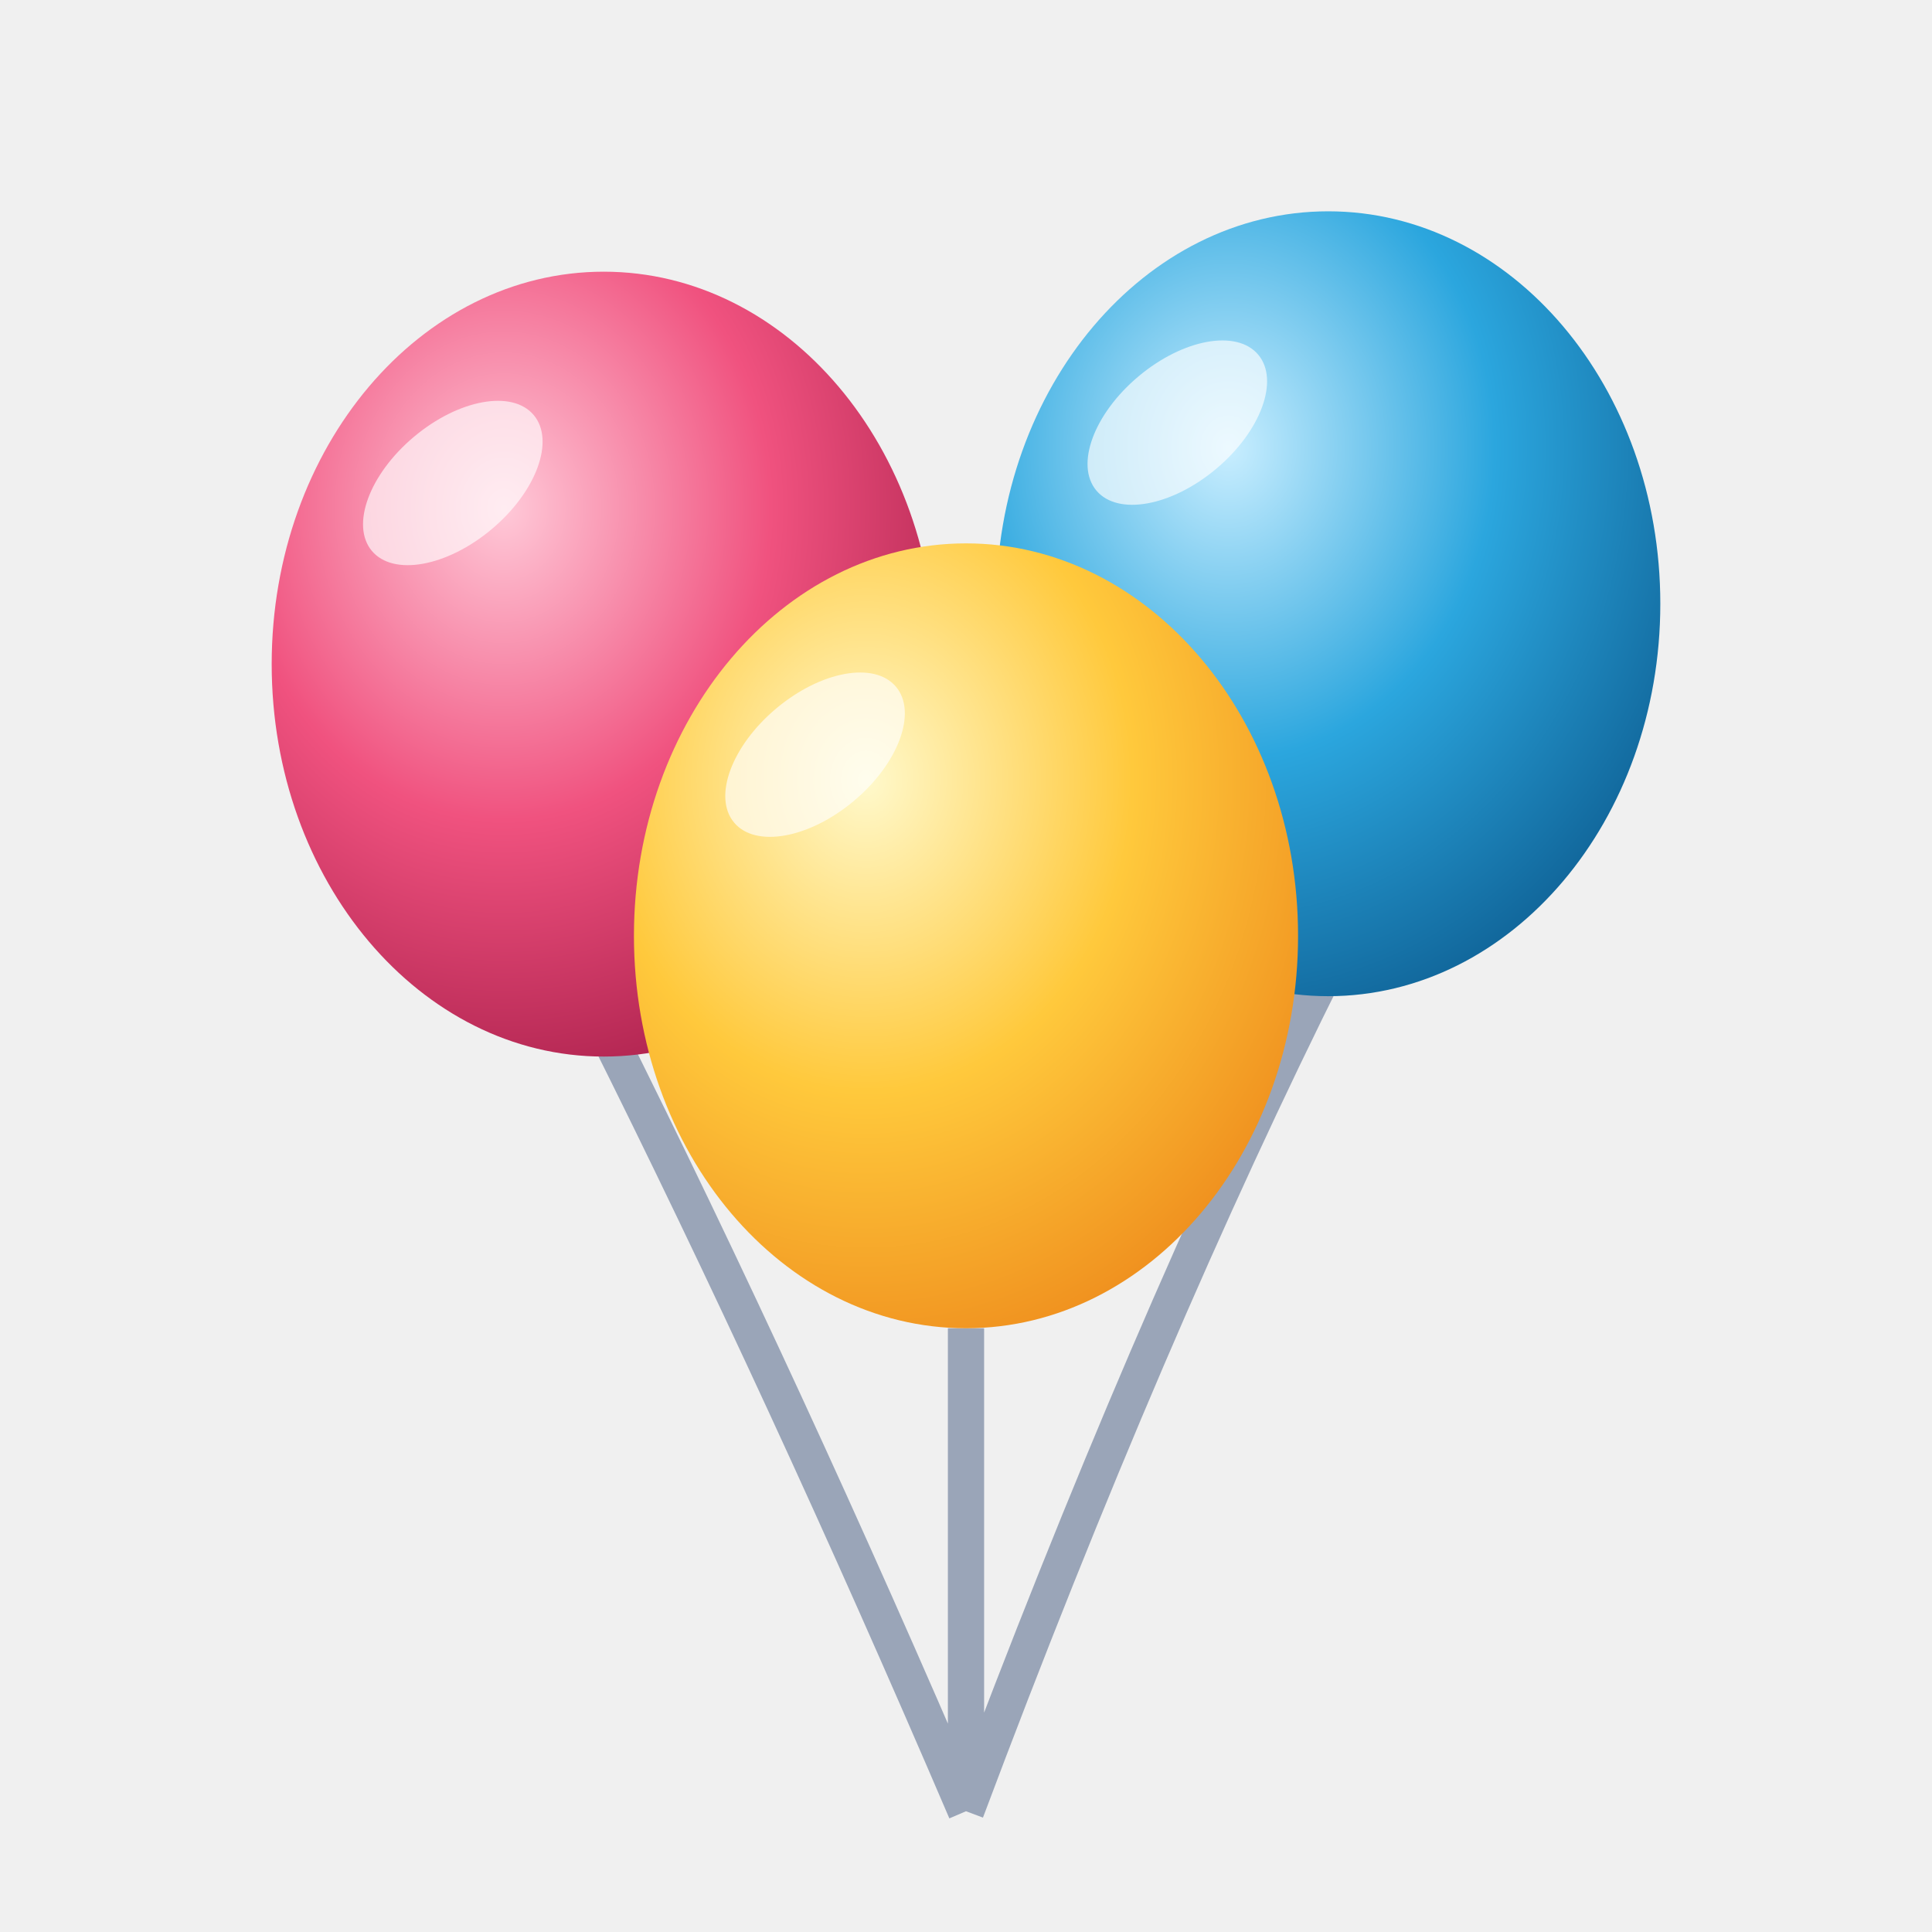
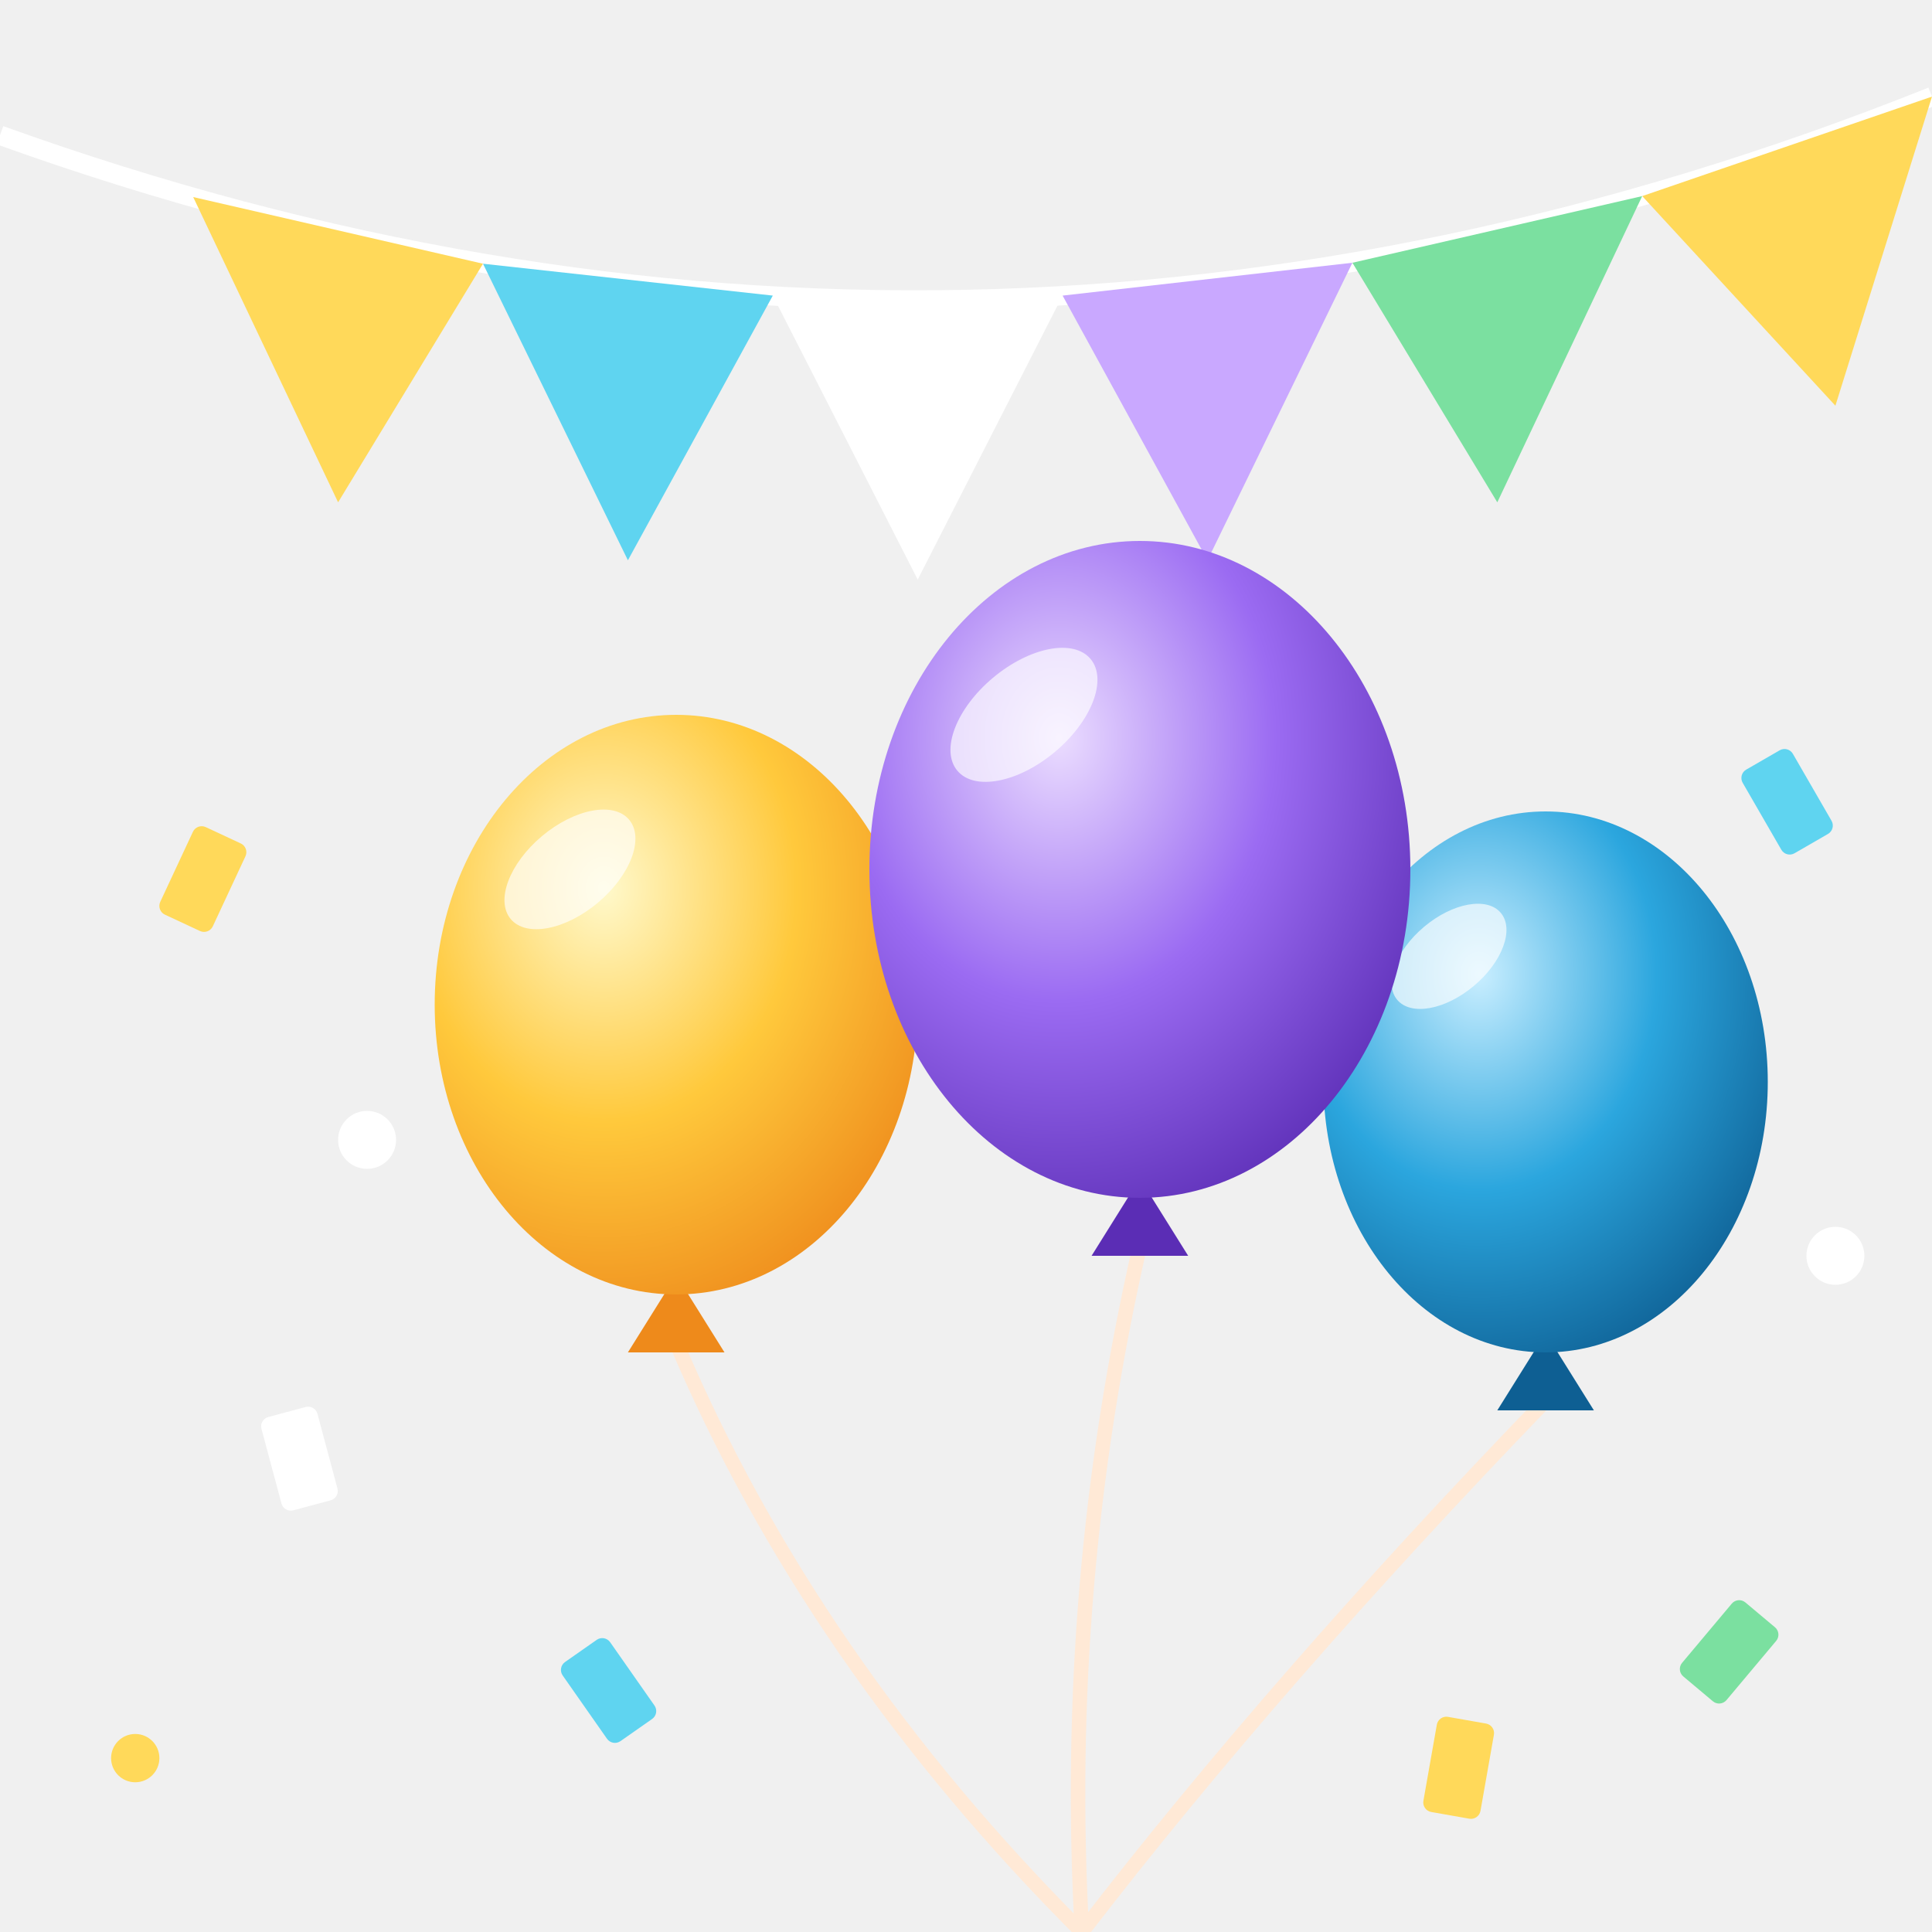
- <svg xmlns="http://www.w3.org/2000/svg" viewBox="0 0 64 64">
+ <svg xmlns="http://www.w3.org/2000/svg" viewBox="0 0 200 200">
  <defs>
-     <radialGradient id="gPink" cx="0.35" cy="0.3" r="0.8">
-       <stop offset="0" stop-color="#FFC9D8" />
-       <stop offset="0.5" stop-color="#F0527F" />
-       <stop offset="1" stop-color="#A81E4A" />
+     <radialGradient id="bGold" cx="0.35" cy="0.3" r="0.8">
+       <stop offset="0" stop-color="#FFF9CC" />
+       <stop offset="0.5" stop-color="#FFC93C" />
+       <stop offset="1" stop-color="#EE8A1B" />
    </radialGradient>
-     <radialGradient id="gBlue" cx="0.35" cy="0.3" r="0.8">
+     <radialGradient id="bBlue" cx="0.35" cy="0.3" r="0.8">
      <stop offset="0" stop-color="#C9EEFF" />
      <stop offset="0.5" stop-color="#2BA6DE" />
      <stop offset="1" stop-color="#0E5F93" />
    </radialGradient>
-     <radialGradient id="gSun" cx="0.35" cy="0.3" r="0.8">
-       <stop offset="0" stop-color="#FFF9CC" />
-       <stop offset="0.5" stop-color="#FFC93C" />
-       <stop offset="1" stop-color="#EE8A1B" />
+     <radialGradient id="bViolet" cx="0.35" cy="0.3" r="0.8">
+       <stop offset="0" stop-color="#EBDDFF" />
+       <stop offset="0.5" stop-color="#9B6BF2" />
+       <stop offset="1" stop-color="#5B2DB5" />
    </radialGradient>
  </defs>
-   <path d="M20 34q6 12 12 26M44 32q-6 12-12 28M32 44v16" stroke="#9AA5B8" stroke-width="1.2" fill="none" />
-   <ellipse cx="20" cy="22" rx="11" ry="13" fill="url(#gPink)" />
-   <ellipse cx="44" cy="20" rx="11" ry="13" fill="url(#gBlue)" />
-   <ellipse cx="32" cy="31" rx="11" ry="13" fill="url(#gSun)" />
-   <ellipse cx="15" cy="16" rx="3.5" ry="2" transform="rotate(-40 15 16)" fill="#fff" opacity="0.65" />
-   <ellipse cx="39" cy="14" rx="3.5" ry="2" transform="rotate(-40 39 14)" fill="#fff" opacity="0.65" />
-   <ellipse cx="27" cy="25" rx="3.5" ry="2" transform="rotate(-40 27 25)" fill="#fff" opacity="0.65" />
+   <path d="M0 14Q100 50 200 10" fill="none" stroke="#fff" stroke-width="2" />
+   <path d="M20 20.4L50 27.3L35 52Z" fill="#FFD95A" />
+   <path d="M50 27.3L80 30.6L65 58Z" fill="#5FD4F0" />
+   <path d="M80 30.6L110 30.6L95 60Z" fill="#fff" />
+   <path d="M110 30.6L140 27.2L125 58Z" fill="#C9A8FF" />
+   <path d="M140 27.2L170 20.3L155 52Z" fill="#7BE0A0" />
+   <path d="M170 20.3L200 10L190 42Z" fill="#FFD95A" />
+   <path d="M70 139Q84 172 112 200M118 129Q110 164 112 200M160 145Q132 174 112 200" fill="none" stroke="#FFE9D6" stroke-width="1.5" />
+   <path d="M70 132L65 140H75Z" fill="#EE8A1B" />
+   <ellipse cx="70" cy="104" rx="25" ry="30" fill="url(#bGold)" />
+   <ellipse cx="59" cy="90" rx="8" ry="4.5" transform="rotate(-40 59 90)" fill="#fff" opacity="0.65" />
+   <path d="M160 138L155 146H165Z" fill="#0E5F93" />
+   <ellipse cx="160" cy="112" rx="23" ry="28" fill="url(#bBlue)" />
+   <ellipse cx="150" cy="99" rx="7" ry="4" transform="rotate(-40 150 99)" fill="#fff" opacity="0.65" />
+   <path d="M118 122L113 130H123Z" fill="#5B2DB5" />
+   <ellipse cx="118" cy="90" rx="28" ry="34" fill="url(#bViolet)" />
+   <ellipse cx="106" cy="74" rx="9" ry="5" transform="rotate(-40 106 74)" fill="#fff" opacity="0.65" />
+   <rect x="18" y="86" width="6" height="10" rx="1" transform="rotate(25 21 91)" fill="#FFD95A" />
+   <rect x="182" y="78" width="6" height="10" rx="1" transform="rotate(-30 185 83)" fill="#5FD4F0" />
+   <rect x="28" y="146" width="6" height="10" rx="1" transform="rotate(-15 31 151)" fill="#fff" />
+   <rect x="176" y="166" width="6" height="10" rx="1" transform="rotate(40 179 171)" fill="#7BE0A0" />
+   <rect x="148" y="178" width="6" height="10" rx="1" transform="rotate(10 151 183)" fill="#FFD95A" />
+   <rect x="60" y="170" width="6" height="10" rx="1" transform="rotate(-35 63 175)" fill="#5FD4F0" />
+   <circle cx="38" cy="118" r="3" fill="#fff" />
+   <circle cx="190" cy="130" r="3" fill="#fff" />
+   <circle cx="14" cy="182" r="2.5" fill="#FFD95A" />
</svg>
